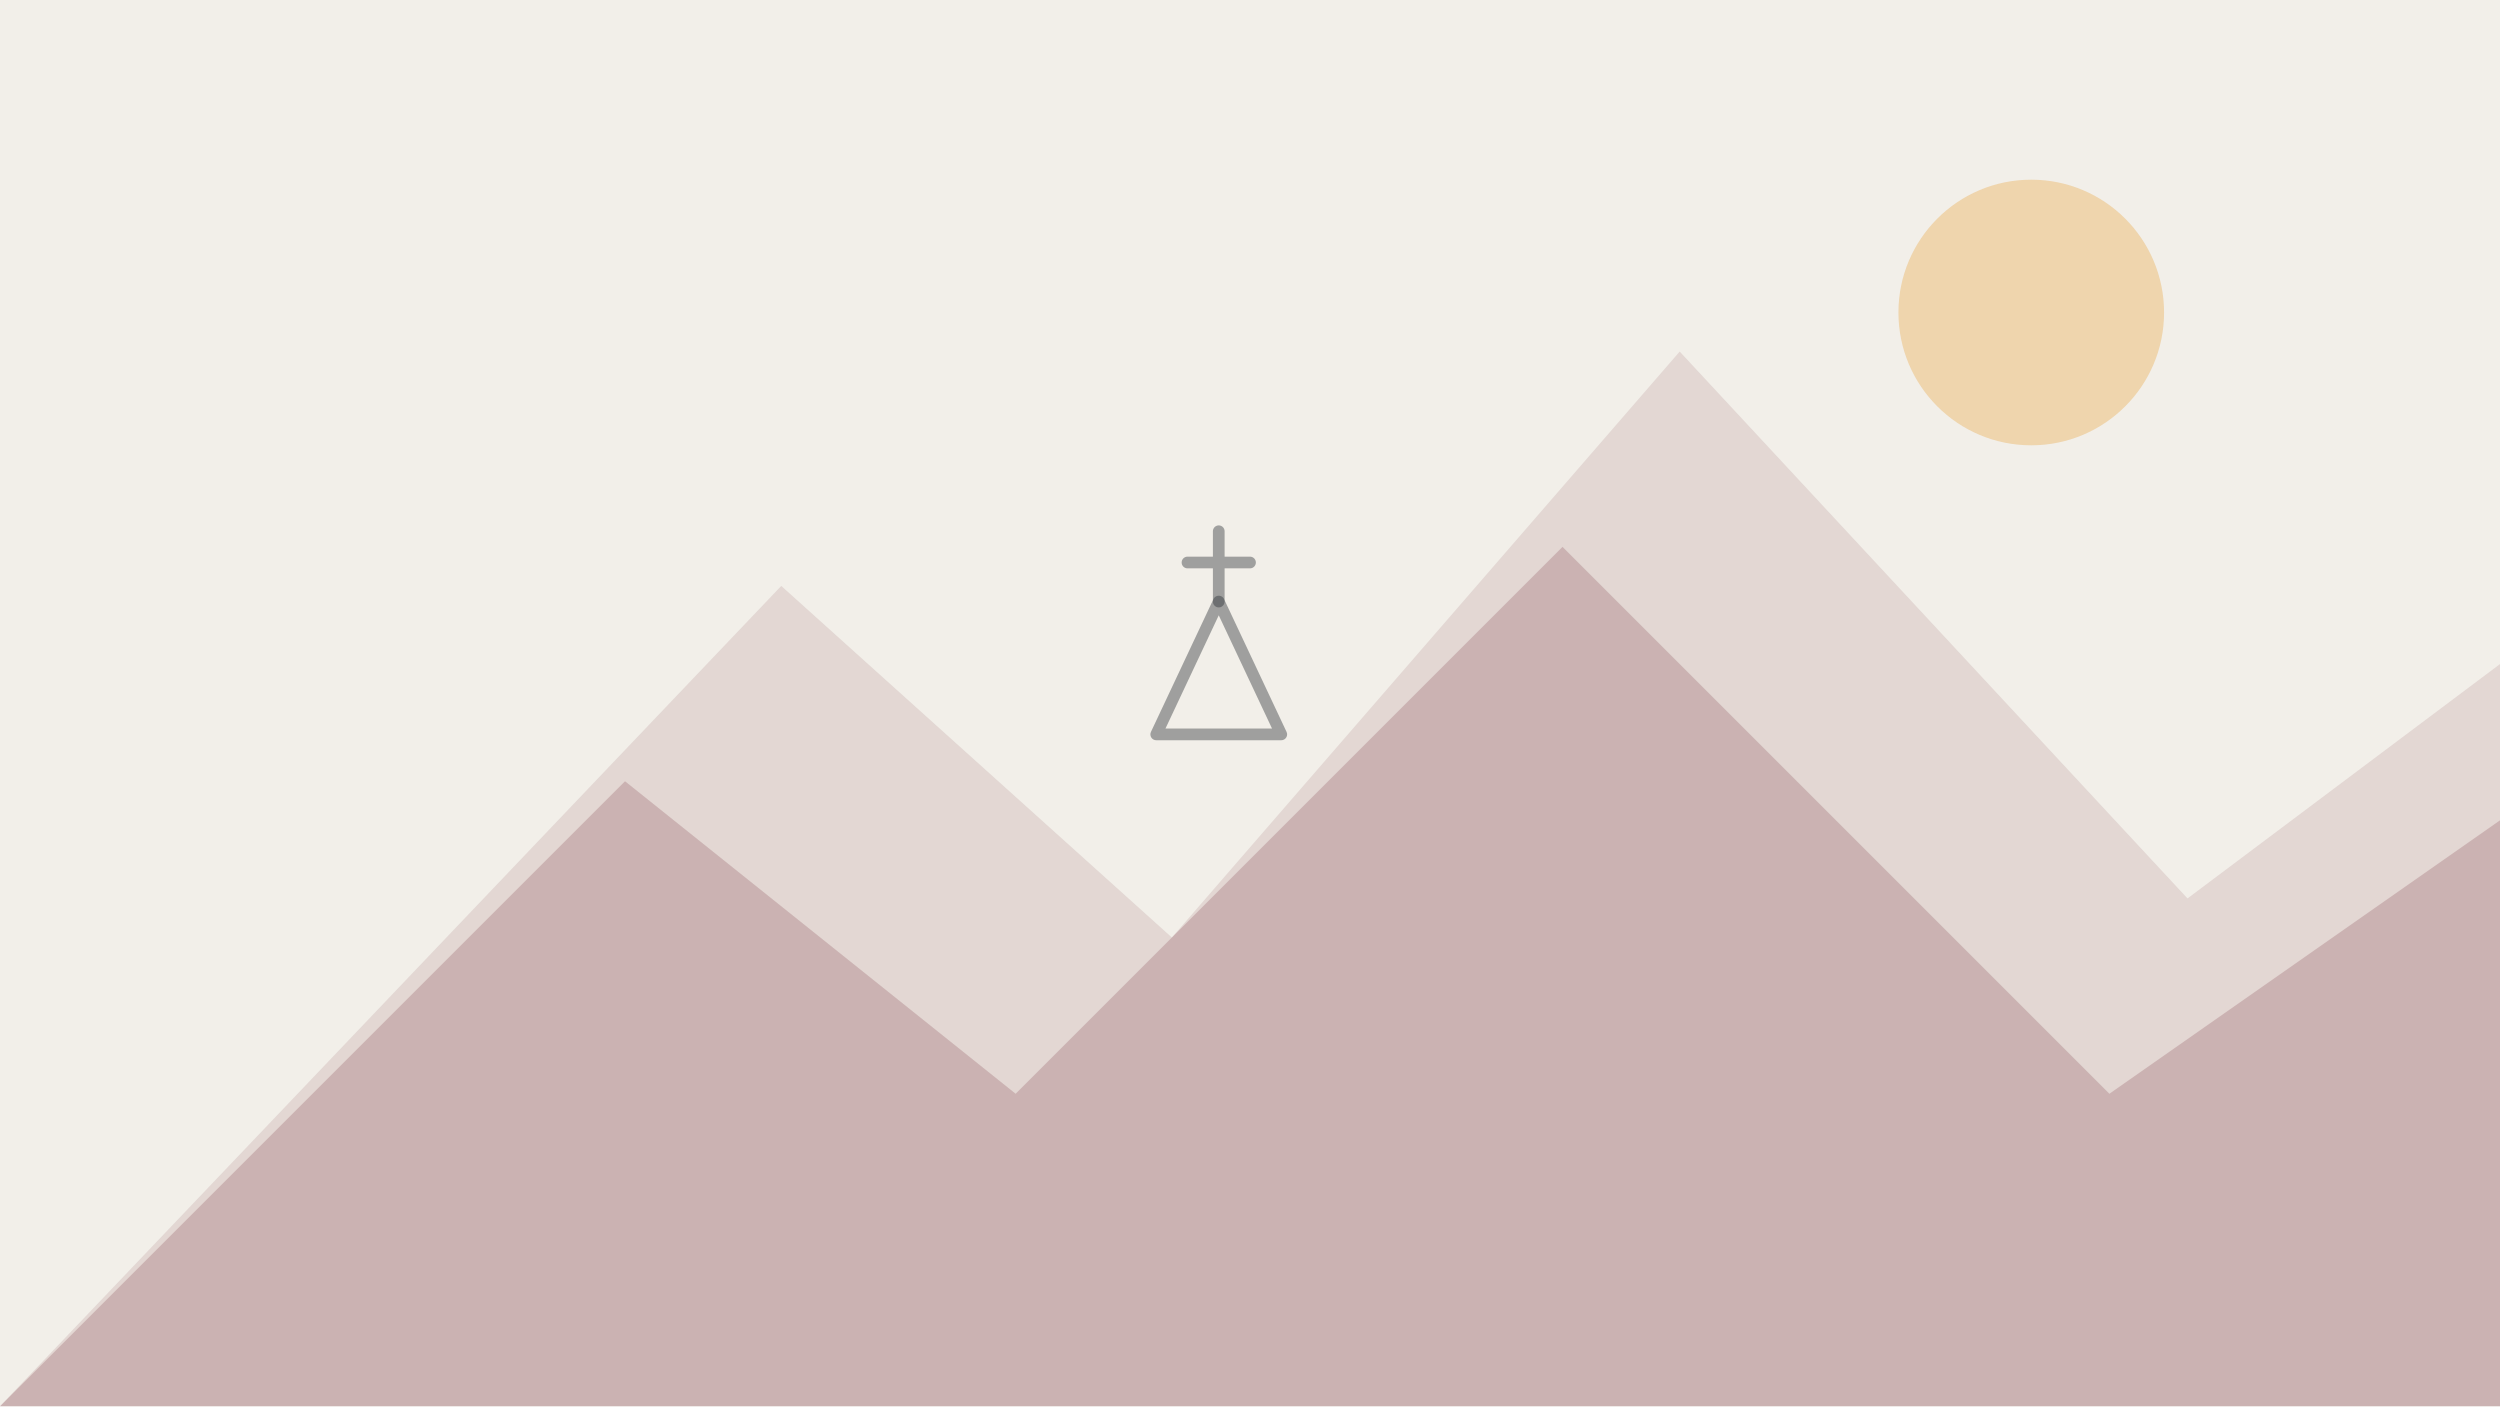
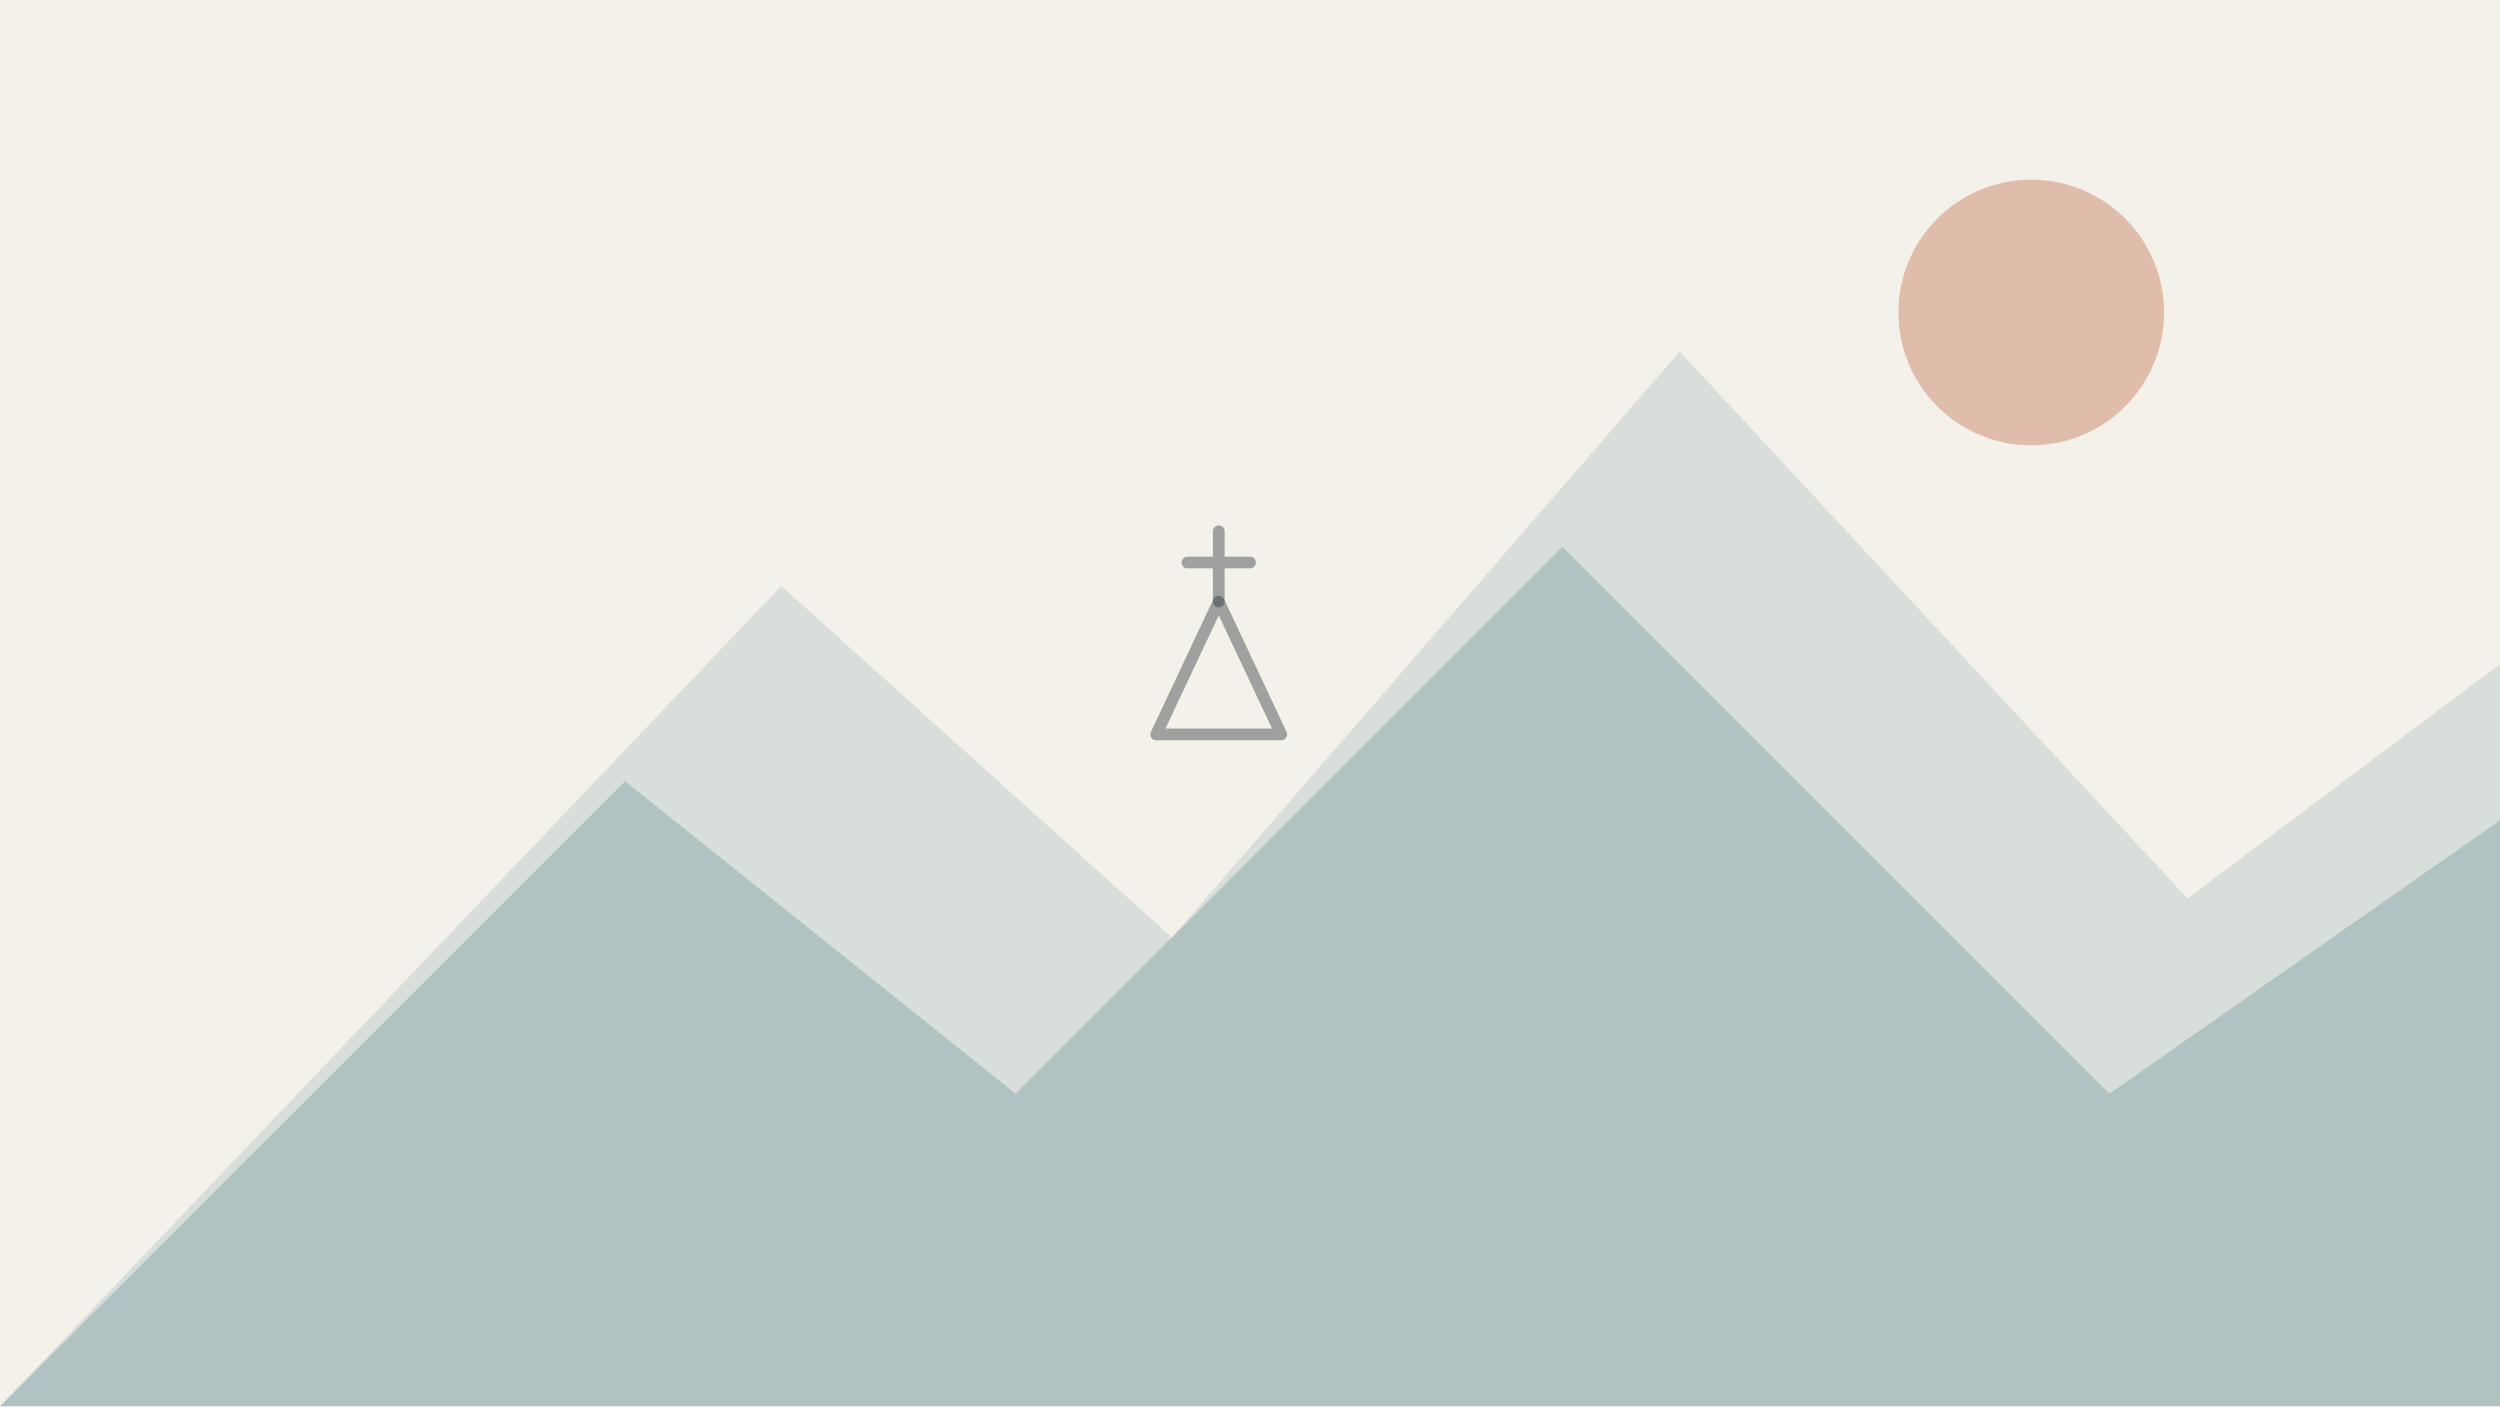
<svg xmlns="http://www.w3.org/2000/svg" viewBox="0 0 640 360" role="img" aria-label="Схематичная обложка маршрута">
-   <rect width="640" height="360" fill="#F2EFE9" />
-   <path d="M0 360 L200 150 L300 240 L430 90 L560 230 L640 170 L640 360 Z" fill="#6B1F2E" opacity="0.12" />
-   <path d="M0 360 L160 200 L260 280 L400 140 L540 280 L640 210 L640 360 Z" fill="#6B1F2E" opacity="0.2" />
-   <circle cx="520" cy="80" r="34" fill="#E8A33D" opacity="0.35" />
-   <g fill="none" stroke="#23282E" stroke-opacity="0.4" stroke-width="3" stroke-linecap="round" stroke-linejoin="round">
+   <rect width="640" height="360" fill="#f3f1e9" />
+   <path d="M0 360 L200 150 L300 240 L430 90 L560 230 L640 170 L640 360 Z" fill="#0e5263" opacity="0.12" />
+   <path d="M0 360 L160 200 L260 280 L400 140 L540 280 L640 210 L640 360 Z" fill="#0e5263" opacity="0.2" />
+   <circle cx="520" cy="80" r="34" fill="#be5836" opacity="0.35" />
+   <g fill="none" stroke="#1e2a30" stroke-opacity="0.4" stroke-width="3" stroke-linecap="round" stroke-linejoin="round">
    <path d="M296 188 l16 -34 l16 34 z" />
    <path d="M312 154 l0 -18 m-8 8 l16 0" />
  </g>
</svg>
